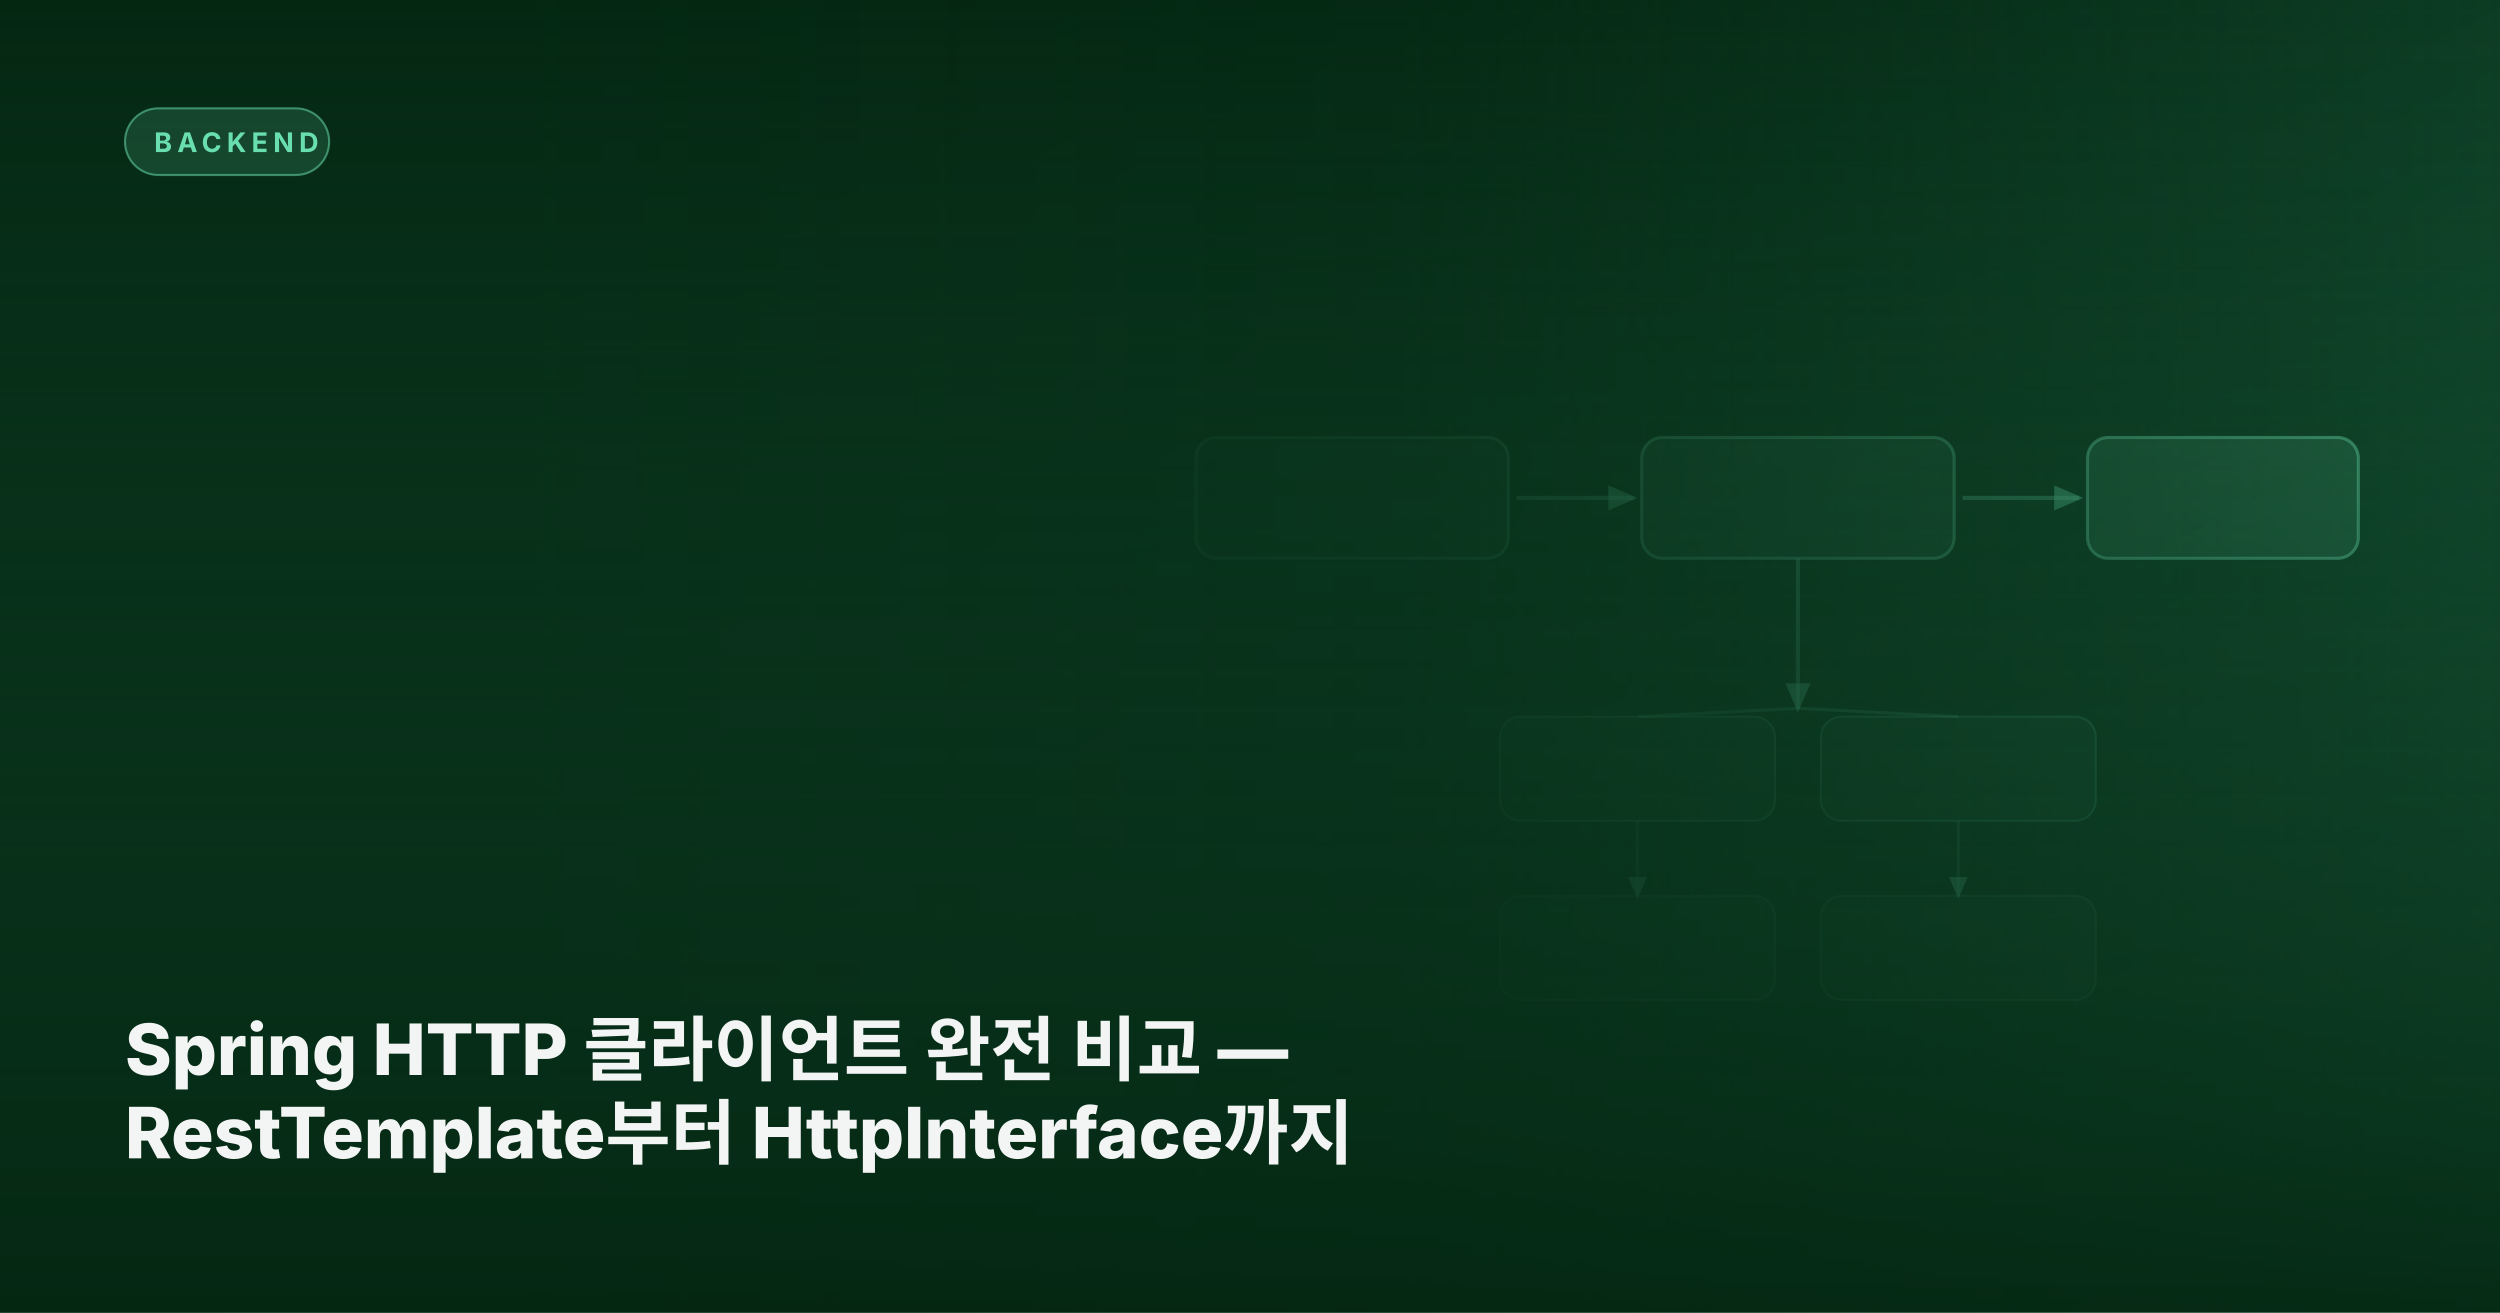
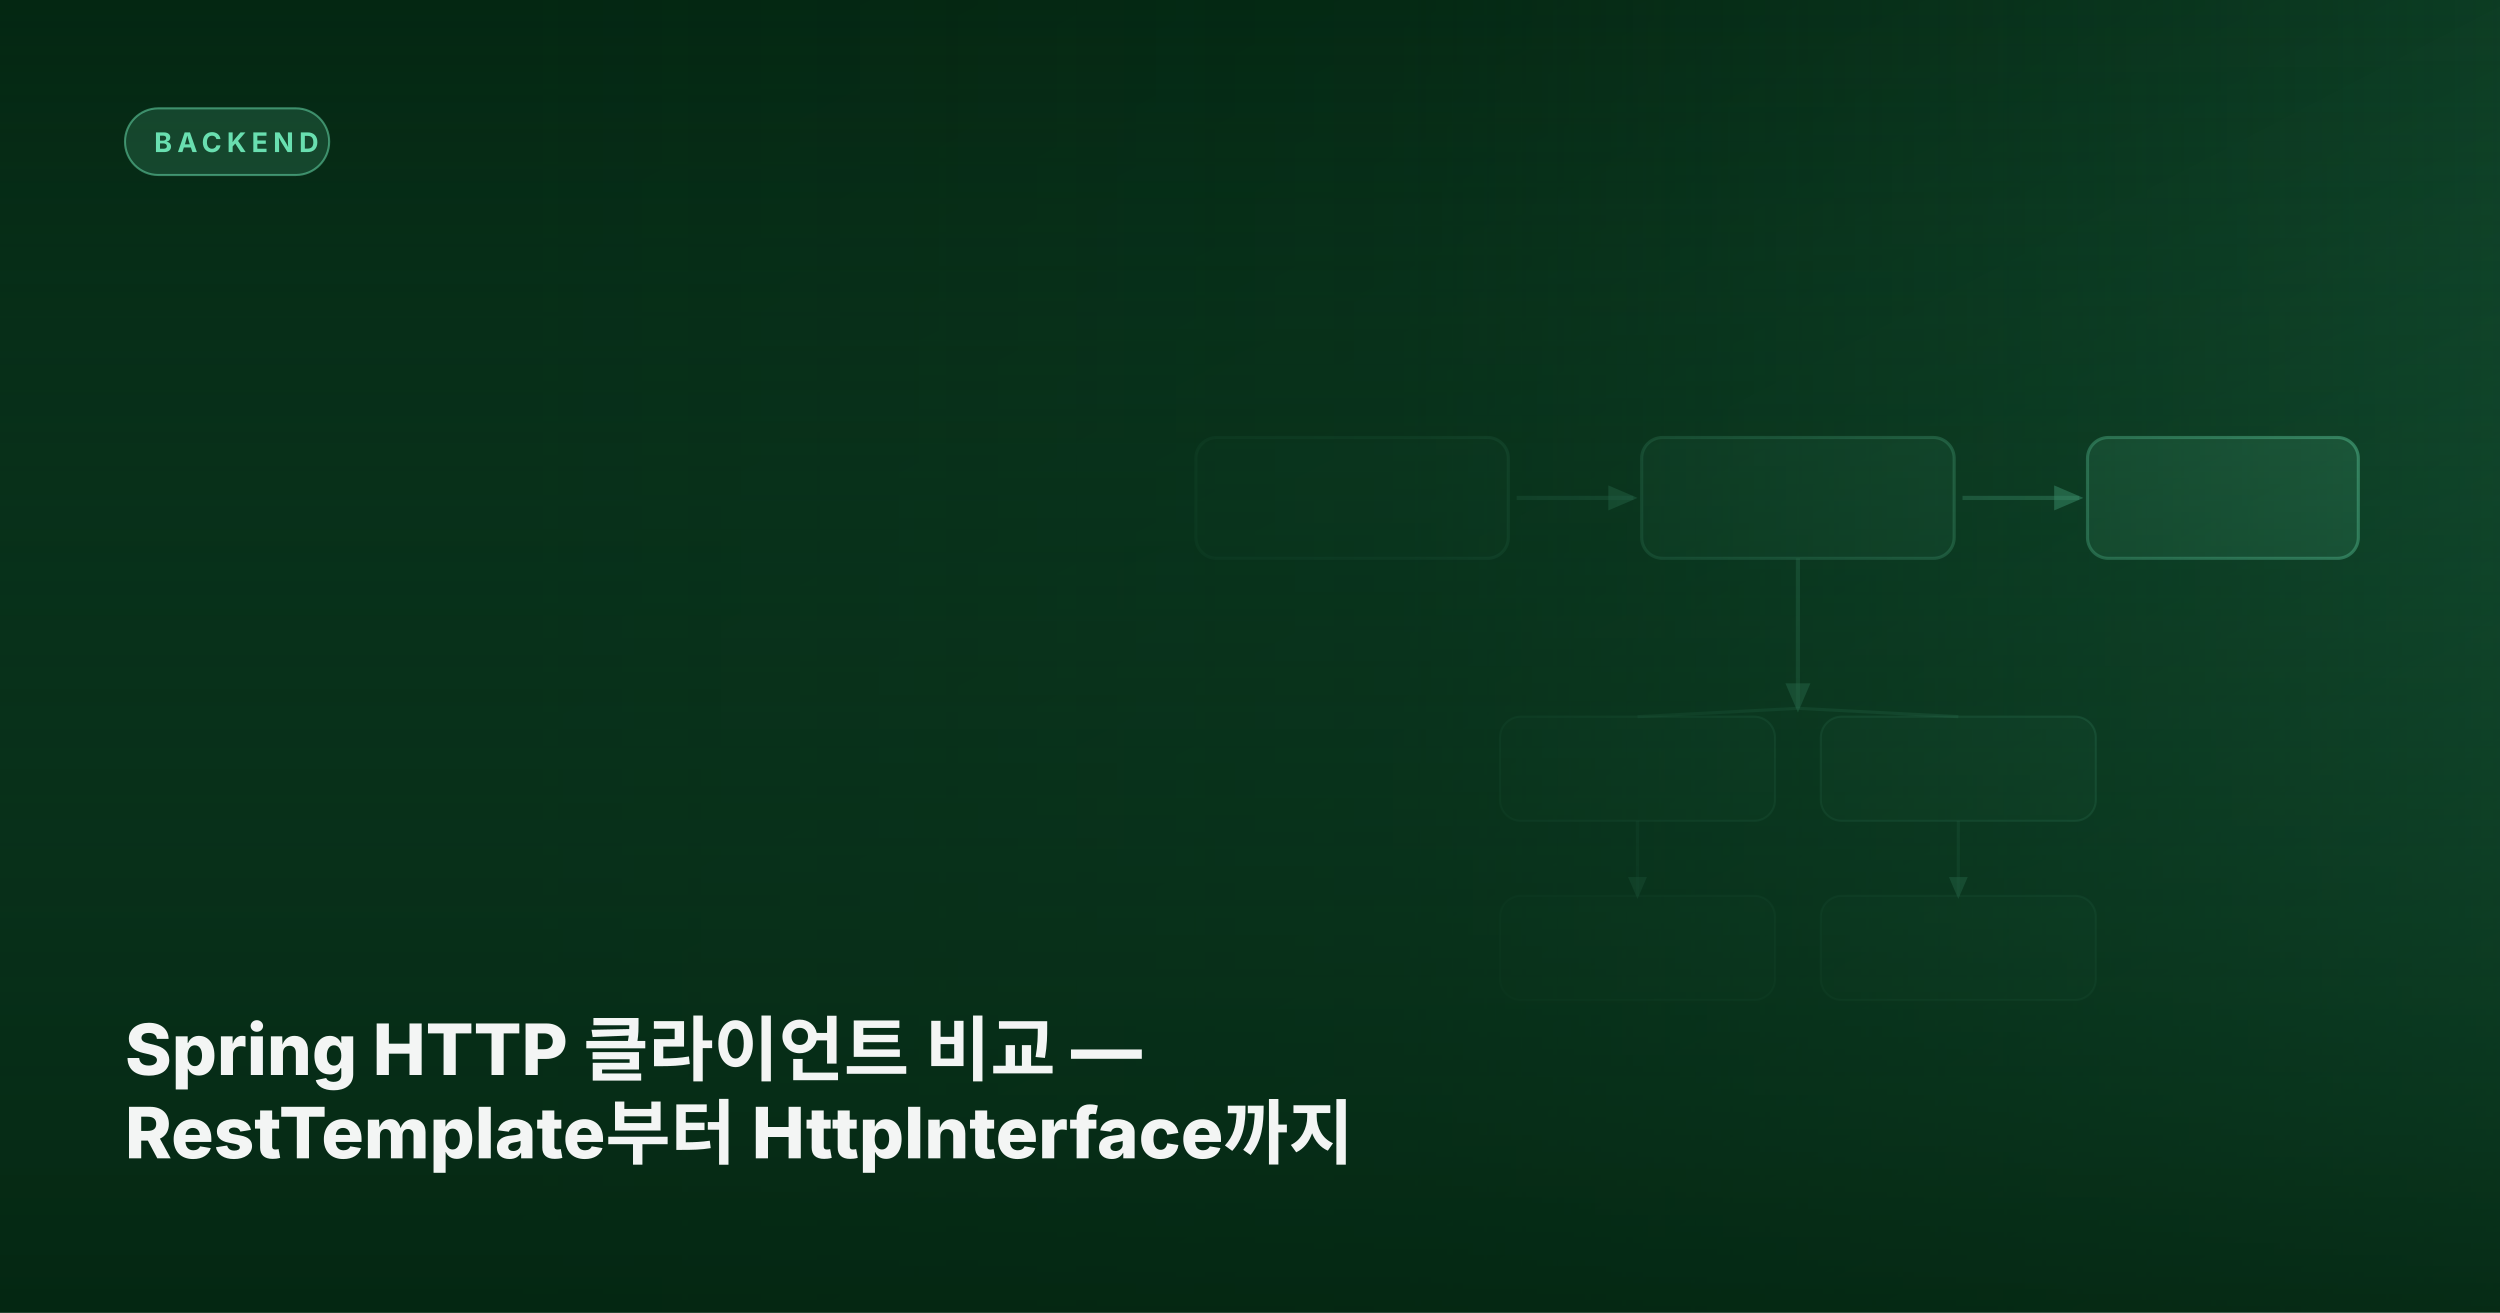
<svg xmlns="http://www.w3.org/2000/svg" width="1200" height="630" viewBox="0 0 1200 630">
  <defs>
    <linearGradient id="bg" x1="0%" y1="0%" x2="100%" y2="100%">
      <stop offset="0%" stop-color="#042712" />
      <stop offset="100%" stop-color="#155235" />
    </linearGradient>
    <linearGradient id="lf" x1="100%" y1="0%" x2="20%" y2="0%">
      <stop offset="0%" stop-color="#042712" stop-opacity="0" />
      <stop offset="55%" stop-color="#042712" stop-opacity="0.82" />
      <stop offset="100%" stop-color="#042712" stop-opacity="1" />
    </linearGradient>
    <linearGradient id="bf" x1="0%" y1="0%" x2="0%" y2="100%">
      <stop offset="0%" stop-color="#155235" stop-opacity="0" />
      <stop offset="100%" stop-color="#042712" stop-opacity="0.9" />
    </linearGradient>
  </defs>
  <rect width="1200" height="630" fill="url(#bg)" />
  <defs>
    <marker id="arr" markerWidth="8" markerHeight="8" refX="6" refY="3" orient="auto">
      <path d="M0,0 L7,3 L0,6 Z" fill="#6ee7b7" fill-opacity="0.55" />
    </marker>
  </defs>
  <rect x="574" y="210" width="150" height="58" rx="10" fill="#6ee7b7" fill-opacity="0.1" stroke="#6ee7b7" stroke-width="1.5" stroke-opacity="0.4" />
  <line x1="728" y1="239" x2="784" y2="239" stroke="#6ee7b7" stroke-width="2" stroke-opacity="0.45" marker-end="url(#arr)" />
  <rect x="788" y="210" width="150" height="58" rx="10" fill="#6ee7b7" fill-opacity="0.15" stroke="#6ee7b7" stroke-width="1.5" stroke-opacity="0.5" />
  <line x1="942" y1="239" x2="998" y2="239" stroke="#6ee7b7" stroke-width="2" stroke-opacity="0.45" marker-end="url(#arr)" />
  <rect x="1002" y="210" width="130" height="58" rx="10" fill="#6ee7b7" fill-opacity="0.2" stroke="#6ee7b7" stroke-width="1.5" stroke-opacity="0.6" />
  <line x1="863" y1="268" x2="863" y2="340" stroke="#6ee7b7" stroke-width="2" stroke-opacity="0.4" marker-end="url(#arr)" />
  <rect x="720" y="344" width="132" height="50" rx="10" fill="#6ee7b7" fill-opacity="0.09" stroke="#6ee7b7" stroke-width="1" stroke-opacity="0.3" />
  <rect x="874" y="344" width="132" height="50" rx="10" fill="#6ee7b7" fill-opacity="0.09" stroke="#6ee7b7" stroke-width="1" stroke-opacity="0.3" />
  <line x1="863" y1="340" x2="786" y2="344" stroke="#6ee7b7" stroke-width="1.5" stroke-opacity="0.3" />
  <line x1="863" y1="340" x2="940" y2="344" stroke="#6ee7b7" stroke-width="1.5" stroke-opacity="0.3" />
  <rect x="720" y="430" width="132" height="50" rx="10" fill="#6ee7b7" fill-opacity="0.07" stroke="#6ee7b7" stroke-width="1" stroke-opacity="0.2" />
  <rect x="874" y="430" width="132" height="50" rx="10" fill="#6ee7b7" fill-opacity="0.07" stroke="#6ee7b7" stroke-width="1" stroke-opacity="0.2" />
  <line x1="786" y1="394" x2="786" y2="430" stroke="#6ee7b7" stroke-width="1.5" stroke-opacity="0.25" marker-end="url(#arr)" />
  <line x1="940" y1="394" x2="940" y2="430" stroke="#6ee7b7" stroke-width="1.5" stroke-opacity="0.25" marker-end="url(#arr)" />
  <rect width="1200" height="630" fill="url(#lf)" />
  <rect width="1200" height="630" fill="url(#bf)" />
  <rect x="60" y="52" width="98" height="32" rx="16" fill="#6ee7b7" fill-opacity="0.15" stroke="#6ee7b7" stroke-width="1" stroke-opacity="0.5" />
  <text x="74" y="73" font-family="system-ui,-apple-system,Segoe UI,sans-serif" font-size="13" font-weight="700" letter-spacing="2.5" fill="#6ee7b7" fill-opacity="0.95">BACKEND</text>
-   <text x="60" y="516" font-family="system-ui,-apple-system,Segoe UI,sans-serif" font-size="34" font-weight="800" fill="white" fill-opacity="0.95">Spring HTTP 클라이언트 완전 비교 —</text>
+   <text x="60" y="516" font-family="system-ui,-apple-system,Segoe UI,sans-serif" font-size="34" font-weight="800" fill="white" fill-opacity="0.95">Spring HTTP 클라이언트 비교 —</text>
  <text x="60" y="556" font-family="system-ui,-apple-system,Segoe UI,sans-serif" font-size="34" font-weight="800" fill="white" fill-opacity="0.95">RestTemplate부터 HttpInterface까지</text>
</svg>
